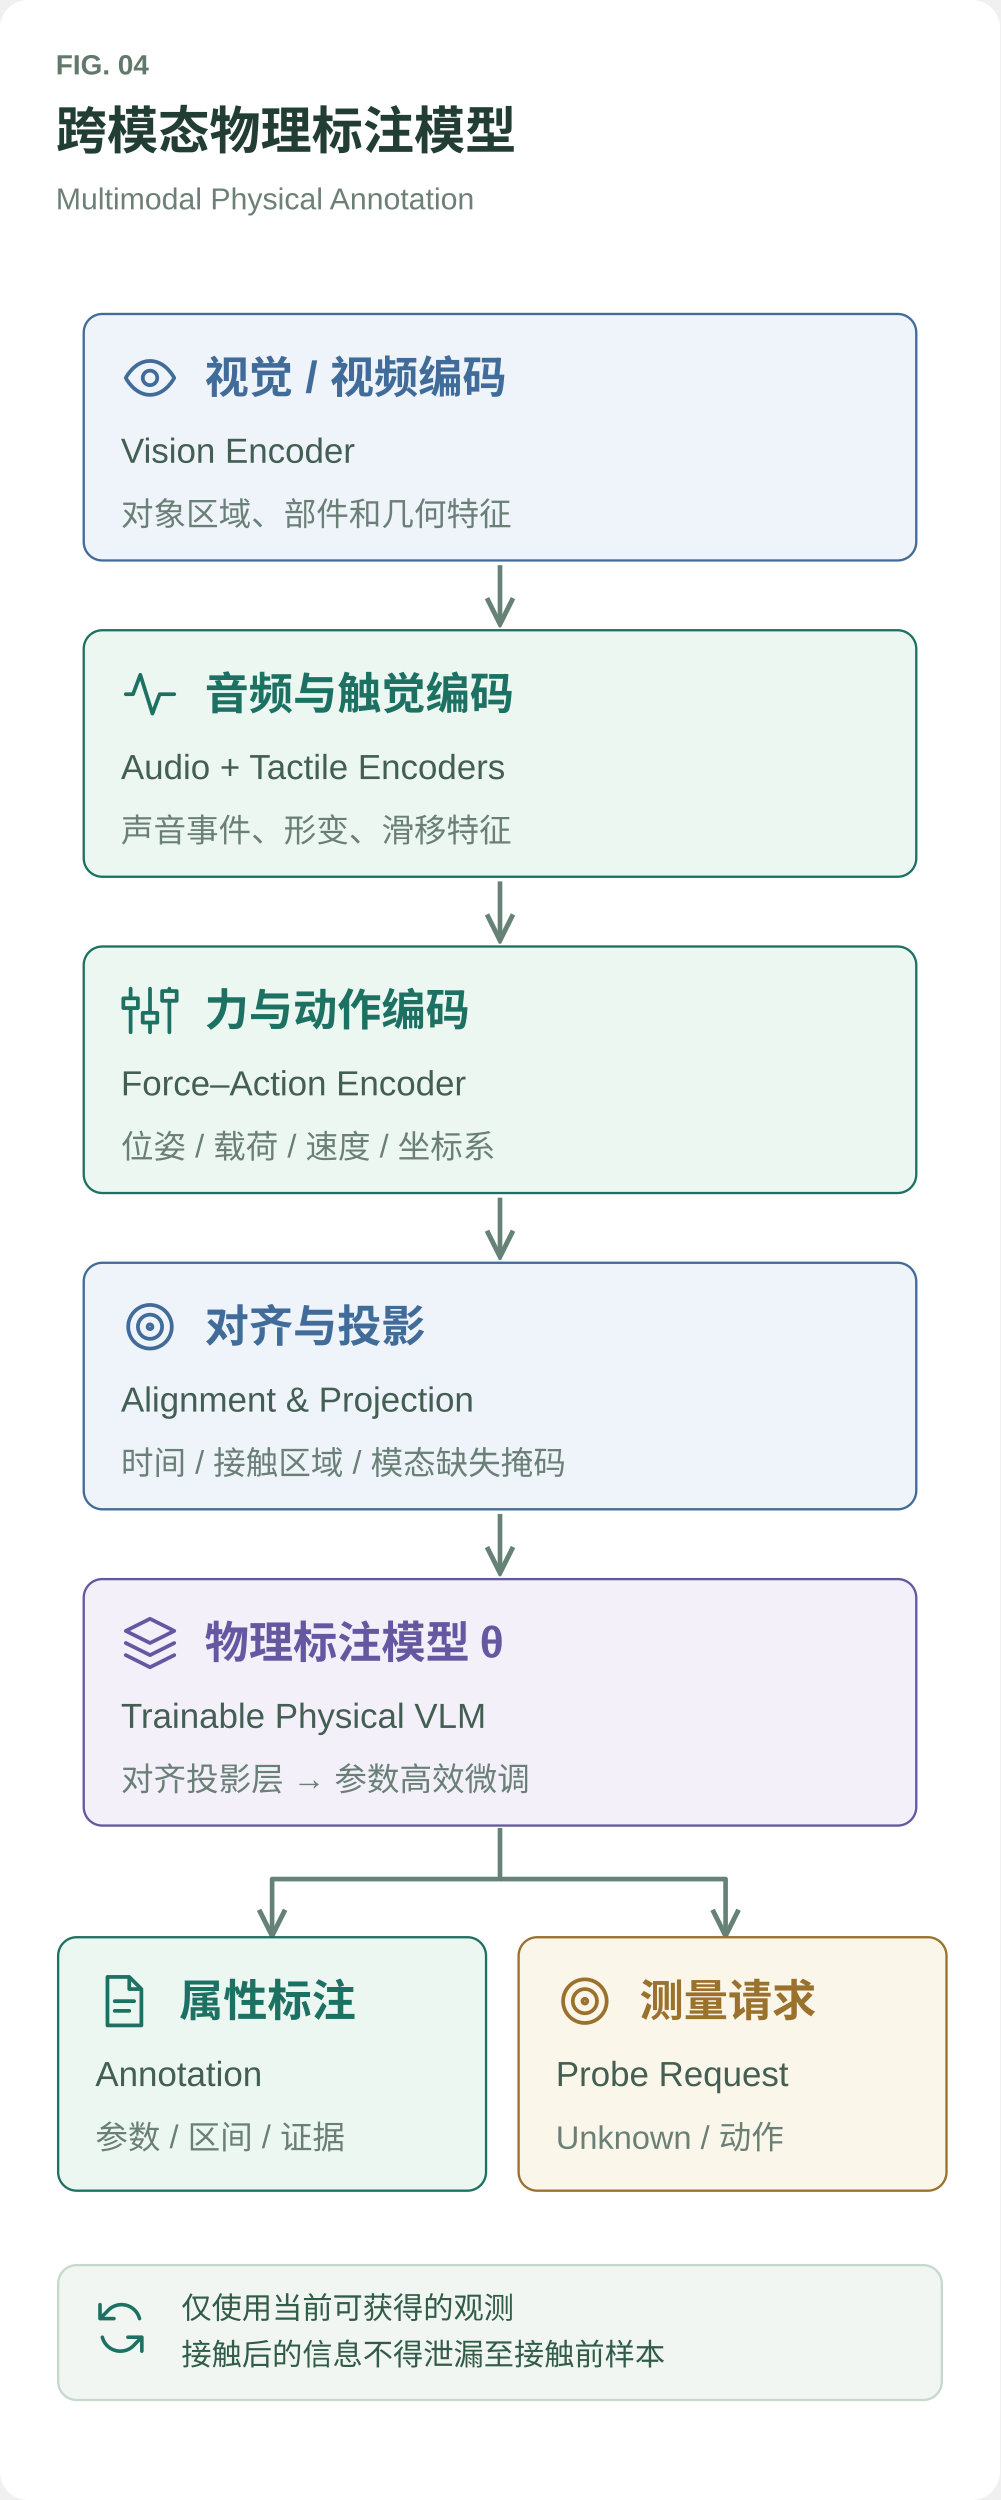
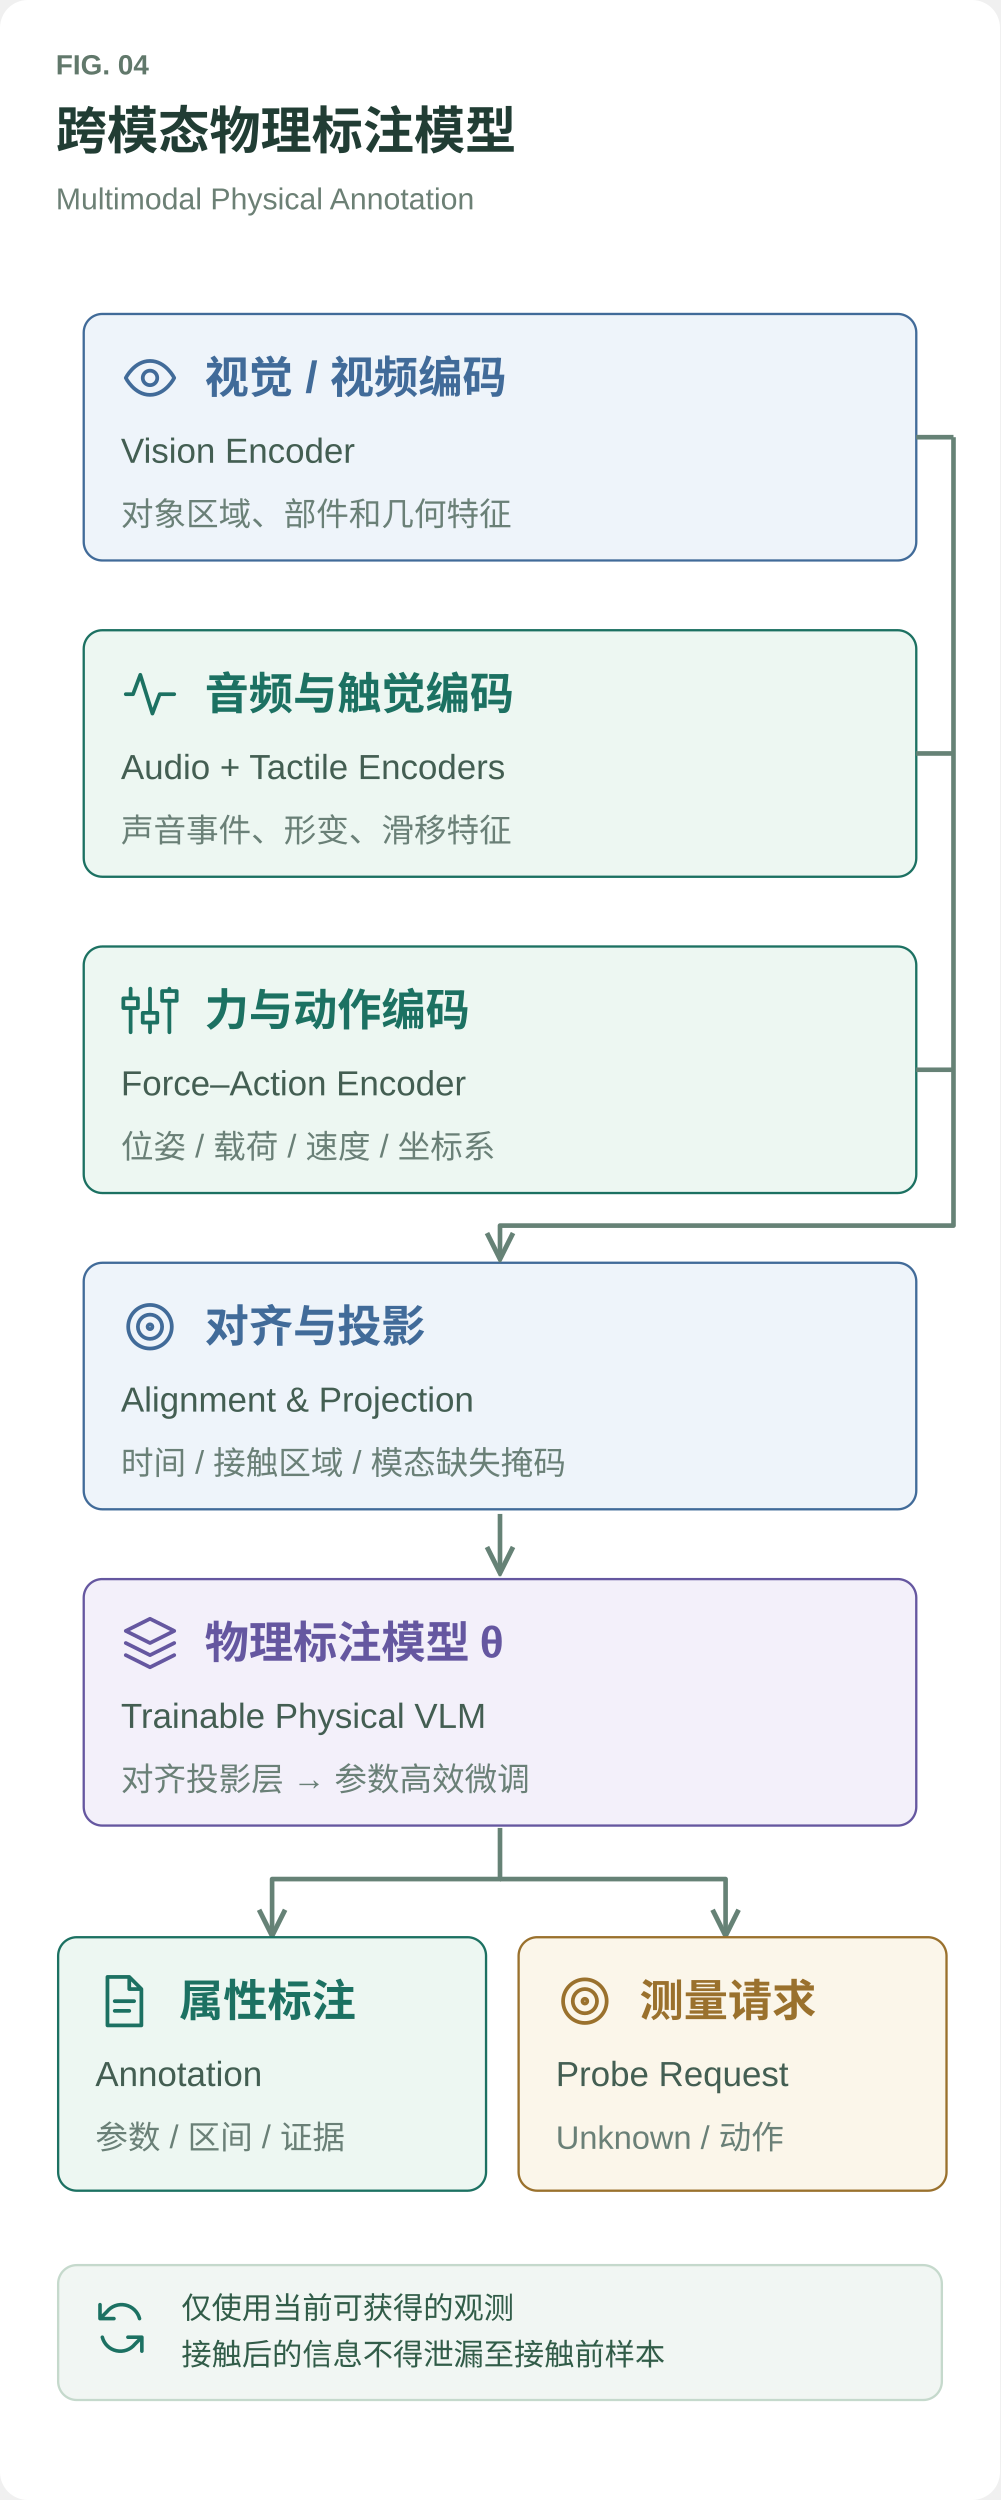
<svg xmlns="http://www.w3.org/2000/svg" width="430" height="1075" viewBox="0 0 430 1075" role="img" aria-labelledby="title desc">
  <defs>
    <symbol id="i-eye" viewBox="0 0 24 24">
      <path d="M2 12s3.5-7 10-7 10 7 10 7-3.5 7-10 7S2 12 2 12Z" />
      <circle cx="12" cy="12" r="3" />
    </symbol>
    <symbol id="i-cube" viewBox="0 0 24 24">
      <path d="m12 2 9 5v10l-9 5-9-5V7l9-5Zm0 10L3 7m9 5 9-5m-9 5v10M7.5 4.5l9 5" />
    </symbol>
    <symbol id="i-branch" viewBox="0 0 24 24">
      <circle cx="6" cy="5" r="2" />
      <circle cx="6" cy="19" r="2" />
      <circle cx="18" cy="6" r="2" />
      <path d="M6 7v10m0-4h6a6 6 0 0 0 6-5" />
    </symbol>
    <symbol id="i-flask" viewBox="0 0 24 24">
      <path d="M9 3h6m-5 0v7L4 20c-.4.7 0 1 1 1h14c1 0 1.4-.3 1-1l-6-10V3M7 15h10" />
    </symbol>
    <symbol id="i-sliders" viewBox="0 0 24 24">
      <path d="M4 3v4m0 4v10M12 3v10m0 4v4M20 3v1m0 4v13M1 7h6v4H1V7Zm8 6h6v4H9v-4Zm8-9h6v4h-6V4Z" />
    </symbol>
    <symbol id="i-check" viewBox="0 0 24 24">
      <path d="m8 12 3 3 5-6M12 2l9 4v6c0 5-9 10-9 10S3 17 3 12V6l9-4Z" />
    </symbol>
    <symbol id="i-code" viewBox="0 0 24 24">
      <path d="m7 6-6 6 6 6m10-12 6 6-6 6M14 3l-4 18" />
    </symbol>
    <symbol id="i-database" viewBox="0 0 24 24">
      <ellipse cx="12" cy="5" rx="9" ry="3" />
      <path d="M3 5v14c0 4 18 4 18 0V5M3 12c0 4 18 4 18 0" />
    </symbol>
    <symbol id="i-clock" viewBox="0 0 24 24">
      <circle cx="12" cy="12" r="9" />
      <path d="M12 7v5l4 2" />
    </symbol>
    <symbol id="i-ruler" viewBox="0 0 24 24">
      <path d="m3 16 13-13 5 5L8 21l-5-5Zm6-6 3 3m1-7 3 3M5 14l3 3" />
    </symbol>
    <symbol id="i-target" viewBox="0 0 24 24">
      <circle cx="12" cy="12" r="9" />
      <circle cx="12" cy="12" r="5" />
      <circle cx="12" cy="12" r="1" />
    </symbol>
    <symbol id="i-file" viewBox="0 0 24 24">
      <path d="M14 2H5v20h14V7l-5-5Zm0 0v5h5M8 12h8m-8 4h6" />
    </symbol>
    <symbol id="i-arrow" viewBox="0 0 24 24">
      <path d="M3 12h17m-6-6 6 6-6 6" />
    </symbol>
    <symbol id="i-loop" viewBox="0 0 24 24">
      <path d="M20 8a8 8 0 0 0-14-3L3 8m0-6v6h6M4 16a8 8 0 0 0 14 3l3-3m0 6v-6h-6" />
    </symbol>
    <symbol id="i-plus" viewBox="0 0 24 24">
      <path d="M12 4v16M4 12h16" />
    </symbol>
    <symbol id="i-down" viewBox="0 0 24 24">
      <path d="m6 9 6 6 6-6" />
    </symbol>
    <symbol id="i-search" viewBox="0 0 24 24">
      <circle cx="10" cy="10" r="6" />
      <path d="m15 15 6 6" />
    </symbol>
    <symbol id="i-lock" viewBox="0 0 24 24">
      <rect x="5" y="10" width="14" height="11" rx="2" />
      <path d="M8 10V6a4 4 0 0 1 8 0v4m-4 5v2" />
    </symbol>
    <symbol id="i-grip" viewBox="0 0 24 24">
      <path d="M7 2h10v6H7zM8 8v4H4v6l3 3m9-13v4h4v6l-3 3M9 16v4m6-4v4" />
    </symbol>
    <symbol id="i-pipette" viewBox="0 0 24 24">
      <path d="M9 10C2-1 22-1 15 10l-1 2v7l-2 3-2-3v-7l-1-2Zm0 2h6m-5 4h4" />
    </symbol>
    <symbol id="i-beaker" viewBox="0 0 24 24">
      <path d="M4 3h15l-2 3v14H5V6L4 3Zm1 10h12M5 8h3m-3 9h3" />
    </symbol>
    <symbol id="i-tube" viewBox="0 0 24 24">
      <path d="M7 2h10M8 2v16a4 4 0 0 0 8 0V2M8 12h8m-8-5h3m-3 2h2" />
    </symbol>
    <symbol id="i-rod" viewBox="0 0 24 24">
      <path d="m6 21 15-15a2.1 2.1 0 0 0-3-3L3 18a2.1 2.1 0 0 0 3 3ZM7 14l3 3" />
    </symbol>
    <symbol id="i-wave" viewBox="0 0 24 24">
      <path d="M2 12h3l3-8 5 16 3-8h6" />
    </symbol>
    <symbol id="i-layers" viewBox="0 0 24 24">
      <path d="m12 2 10 5-10 5L2 7l10-5ZM2 12l10 5 10-5M2 17l10 5 10-5" />
    </symbol>
    <marker id="arrow" viewBox="0 0 10 10" refX="8" refY="5" markerWidth="7" markerHeight="7" orient="auto-start-reverse">
      <path d="M1 1L9 5L1 9" fill="none" stroke="#668276" stroke-width="1.5" />
    </marker>
  </defs>
  <style>text{font-family:Arial,"Noto Sans CJK SC","Microsoft YaHei",sans-serif;fill:#213d34}.en{fill:#637970}.minor{fill:#6a8077}</style>
  <rect width="430" height="1075" rx="12" fill="white" />
  <text x="24" y="32" font-size="12" text-anchor="start" font-weight="600" style="fill:#61786b">FIG. 04</text>
  <text x="24" y="64" font-size="22" text-anchor="start" font-weight="600">跨模态物理标注模型</text>
  <text x="24" y="90" font-size="13" text-anchor="start" font-weight="400" style="fill:#6c8075">Multimodal Physical Annotation</text>
  <rect x="36" y="135" width="358" height="106" rx="8" fill="#eef4fa" stroke="#416b99" />
  <use href="#i-eye" x="52" y="150" width="25" height="25" fill="none" stroke="#416b99" stroke-width="1.55" stroke-linecap="round" stroke-linejoin="round" />
  <text x="88" y="169" font-size="19" text-anchor="start" font-weight="600" style="fill:#416b99">视觉 / 视频编码</text>
  <text x="52" y="199" font-size="15" text-anchor="start" font-weight="400" style="fill:#435e52">Vision Encoder</text>
  <text x="52" y="226" font-size="14" text-anchor="start" font-weight="400" style="fill:#6a8077">对象区域、部件和几何特征</text>
-   <path d="M215 243 L215 267" fill="none" stroke="#668276" stroke-width="2" stroke-linejoin="round" marker-end="url(#arrow)" />
+   <path d="M394 188 L410 188" fill="none" stroke="#668276" stroke-width="2" stroke-linejoin="round" />
  <rect x="36" y="271" width="358" height="106" rx="8" fill="#edf7f2" stroke="#1c7162" />
  <use href="#i-wave" x="52" y="286" width="25" height="25" fill="none" stroke="#1c7162" stroke-width="1.55" stroke-linecap="round" stroke-linejoin="round" />
  <text x="88" y="305" font-size="19" text-anchor="start" font-weight="600" style="fill:#1c7162">音频与触觉编码</text>
  <text x="52" y="335" font-size="15" text-anchor="start" font-weight="400" style="fill:#435e52">Audio + Tactile Encoders</text>
  <text x="52" y="362" font-size="14" text-anchor="start" font-weight="400" style="fill:#6a8077">声音事件、形变、滑移特征</text>
-   <path d="M215 379 L215 403" fill="none" stroke="#668276" stroke-width="2" stroke-linejoin="round" marker-end="url(#arrow)" />
+   <path d="M394 324 L410 324" fill="none" stroke="#668276" stroke-width="2" stroke-linejoin="round" />
  <rect x="36" y="407" width="358" height="106" rx="8" fill="#edf7f2" stroke="#1c7162" />
  <use href="#i-sliders" x="52" y="422" width="25" height="25" fill="none" stroke="#1c7162" stroke-width="1.55" stroke-linecap="round" stroke-linejoin="round" />
  <text x="88" y="441" font-size="19" text-anchor="start" font-weight="600" style="fill:#1c7162">力与动作编码</text>
  <text x="52" y="471" font-size="15" text-anchor="start" font-weight="400" style="fill:#435e52">Force–Action Encoder</text>
  <text x="52" y="498" font-size="14" text-anchor="start" font-weight="400" style="fill:#6a8077">位姿 / 载荷 / 速度 / 坐标系</text>
-   <path d="M215 515 L215 539" fill="none" stroke="#668276" stroke-width="2" stroke-linejoin="round" marker-end="url(#arrow)" />
+   <path d="M394 460 L410 460" fill="none" stroke="#668276" stroke-width="2" stroke-linejoin="round" />
  <rect x="36" y="543" width="358" height="106" rx="8" fill="#eef4fa" stroke="#416b99" />
  <use href="#i-target" x="52" y="558" width="25" height="25" fill="none" stroke="#416b99" stroke-width="1.55" stroke-linecap="round" stroke-linejoin="round" />
  <text x="88" y="577" font-size="19" text-anchor="start" font-weight="600" style="fill:#416b99">对齐与投影</text>
  <text x="52" y="607" font-size="15" text-anchor="start" font-weight="400" style="fill:#435e52">Alignment &amp; Projection</text>
  <text x="52" y="634" font-size="14" text-anchor="start" font-weight="400" style="fill:#6a8077">时间 / 接触区域 / 模态缺失掩码</text>
  <path d="M215 651 L215 675" fill="none" stroke="#668276" stroke-width="2" stroke-linejoin="round" marker-end="url(#arrow)" />
  <rect x="36" y="679" width="358" height="106" rx="8" fill="#f3f0fa" stroke="#6557a0" />
  <use href="#i-layers" x="52" y="694" width="25" height="25" fill="none" stroke="#6557a0" stroke-width="1.55" stroke-linecap="round" stroke-linejoin="round" />
  <text x="88" y="713" font-size="19" text-anchor="start" font-weight="600" style="fill:#6557a0">物理标注模型 θ</text>
  <text x="52" y="743" font-size="15" text-anchor="start" font-weight="400" style="fill:#435e52">Trainable Physical VLM</text>
  <text x="52" y="770" font-size="14" text-anchor="start" font-weight="400" style="fill:#6a8077">对齐投影层 → 参数高效微调</text>
+   <path d="M410 188 L410 527 L215 527 L215 540" fill="none" stroke="#668276" stroke-width="2" stroke-linejoin="round" marker-end="url(#arrow)" />
  <path d="M215 786 L215 808 L117 808 L117 831" fill="none" stroke="#668276" stroke-width="2" stroke-linejoin="round" marker-end="url(#arrow)" />
  <path d="M215 808 L312 808 L312 831" fill="none" stroke="#668276" stroke-width="2" stroke-linejoin="round" marker-end="url(#arrow)" />
  <rect x="25" y="833" width="184" height="109" rx="8" fill="#edf7f2" stroke="#1c7162" />
  <use href="#i-file" x="41" y="848" width="25" height="25" fill="none" stroke="#1c7162" stroke-width="1.55" stroke-linecap="round" stroke-linejoin="round" />
  <text x="77" y="867" font-size="19" text-anchor="start" font-weight="600" style="fill:#1c7162">属性标注</text>
  <text x="41" y="897" font-size="15" text-anchor="start" font-weight="400" style="fill:#435e52">Annotation</text>
  <text x="41" y="924" font-size="14" text-anchor="start" font-weight="400" style="fill:#6a8077">参数 / 区间 / 证据</text>
  <rect x="223" y="833" width="184" height="109" rx="8" fill="#fbf6ea" stroke="#9a712d" />
  <use href="#i-target" x="239" y="848" width="25" height="25" fill="none" stroke="#9a712d" stroke-width="1.55" stroke-linecap="round" stroke-linejoin="round" />
  <text x="275" y="867" font-size="19" text-anchor="start" font-weight="600" style="fill:#9a712d">测量请求</text>
  <text x="239" y="897" font-size="15" text-anchor="start" font-weight="400" style="fill:#435e52">Probe Request</text>
  <text x="239" y="924" font-size="14" text-anchor="start" font-weight="400" style="fill:#6a8077">Unknown / 动作</text>
  <rect x="25" y="974" width="380" height="58" rx="8" fill="#f1f6f3" stroke="#c5d9cc" />
  <use href="#i-loop" x="40" y="989" width="24" height="24" fill="none" stroke="#1c7162" stroke-width="1.55" stroke-linecap="round" stroke-linejoin="round" />
  <text x="78" y="997" font-size="13" text-anchor="start" font-weight="400" style="fill:#315c48">仅使用当前可获得的观测</text>
  <text x="78" y="1017" font-size="13" text-anchor="start" font-weight="400" style="fill:#315c48">接触后的信息不得泄漏至接触前样本</text>
</svg>
